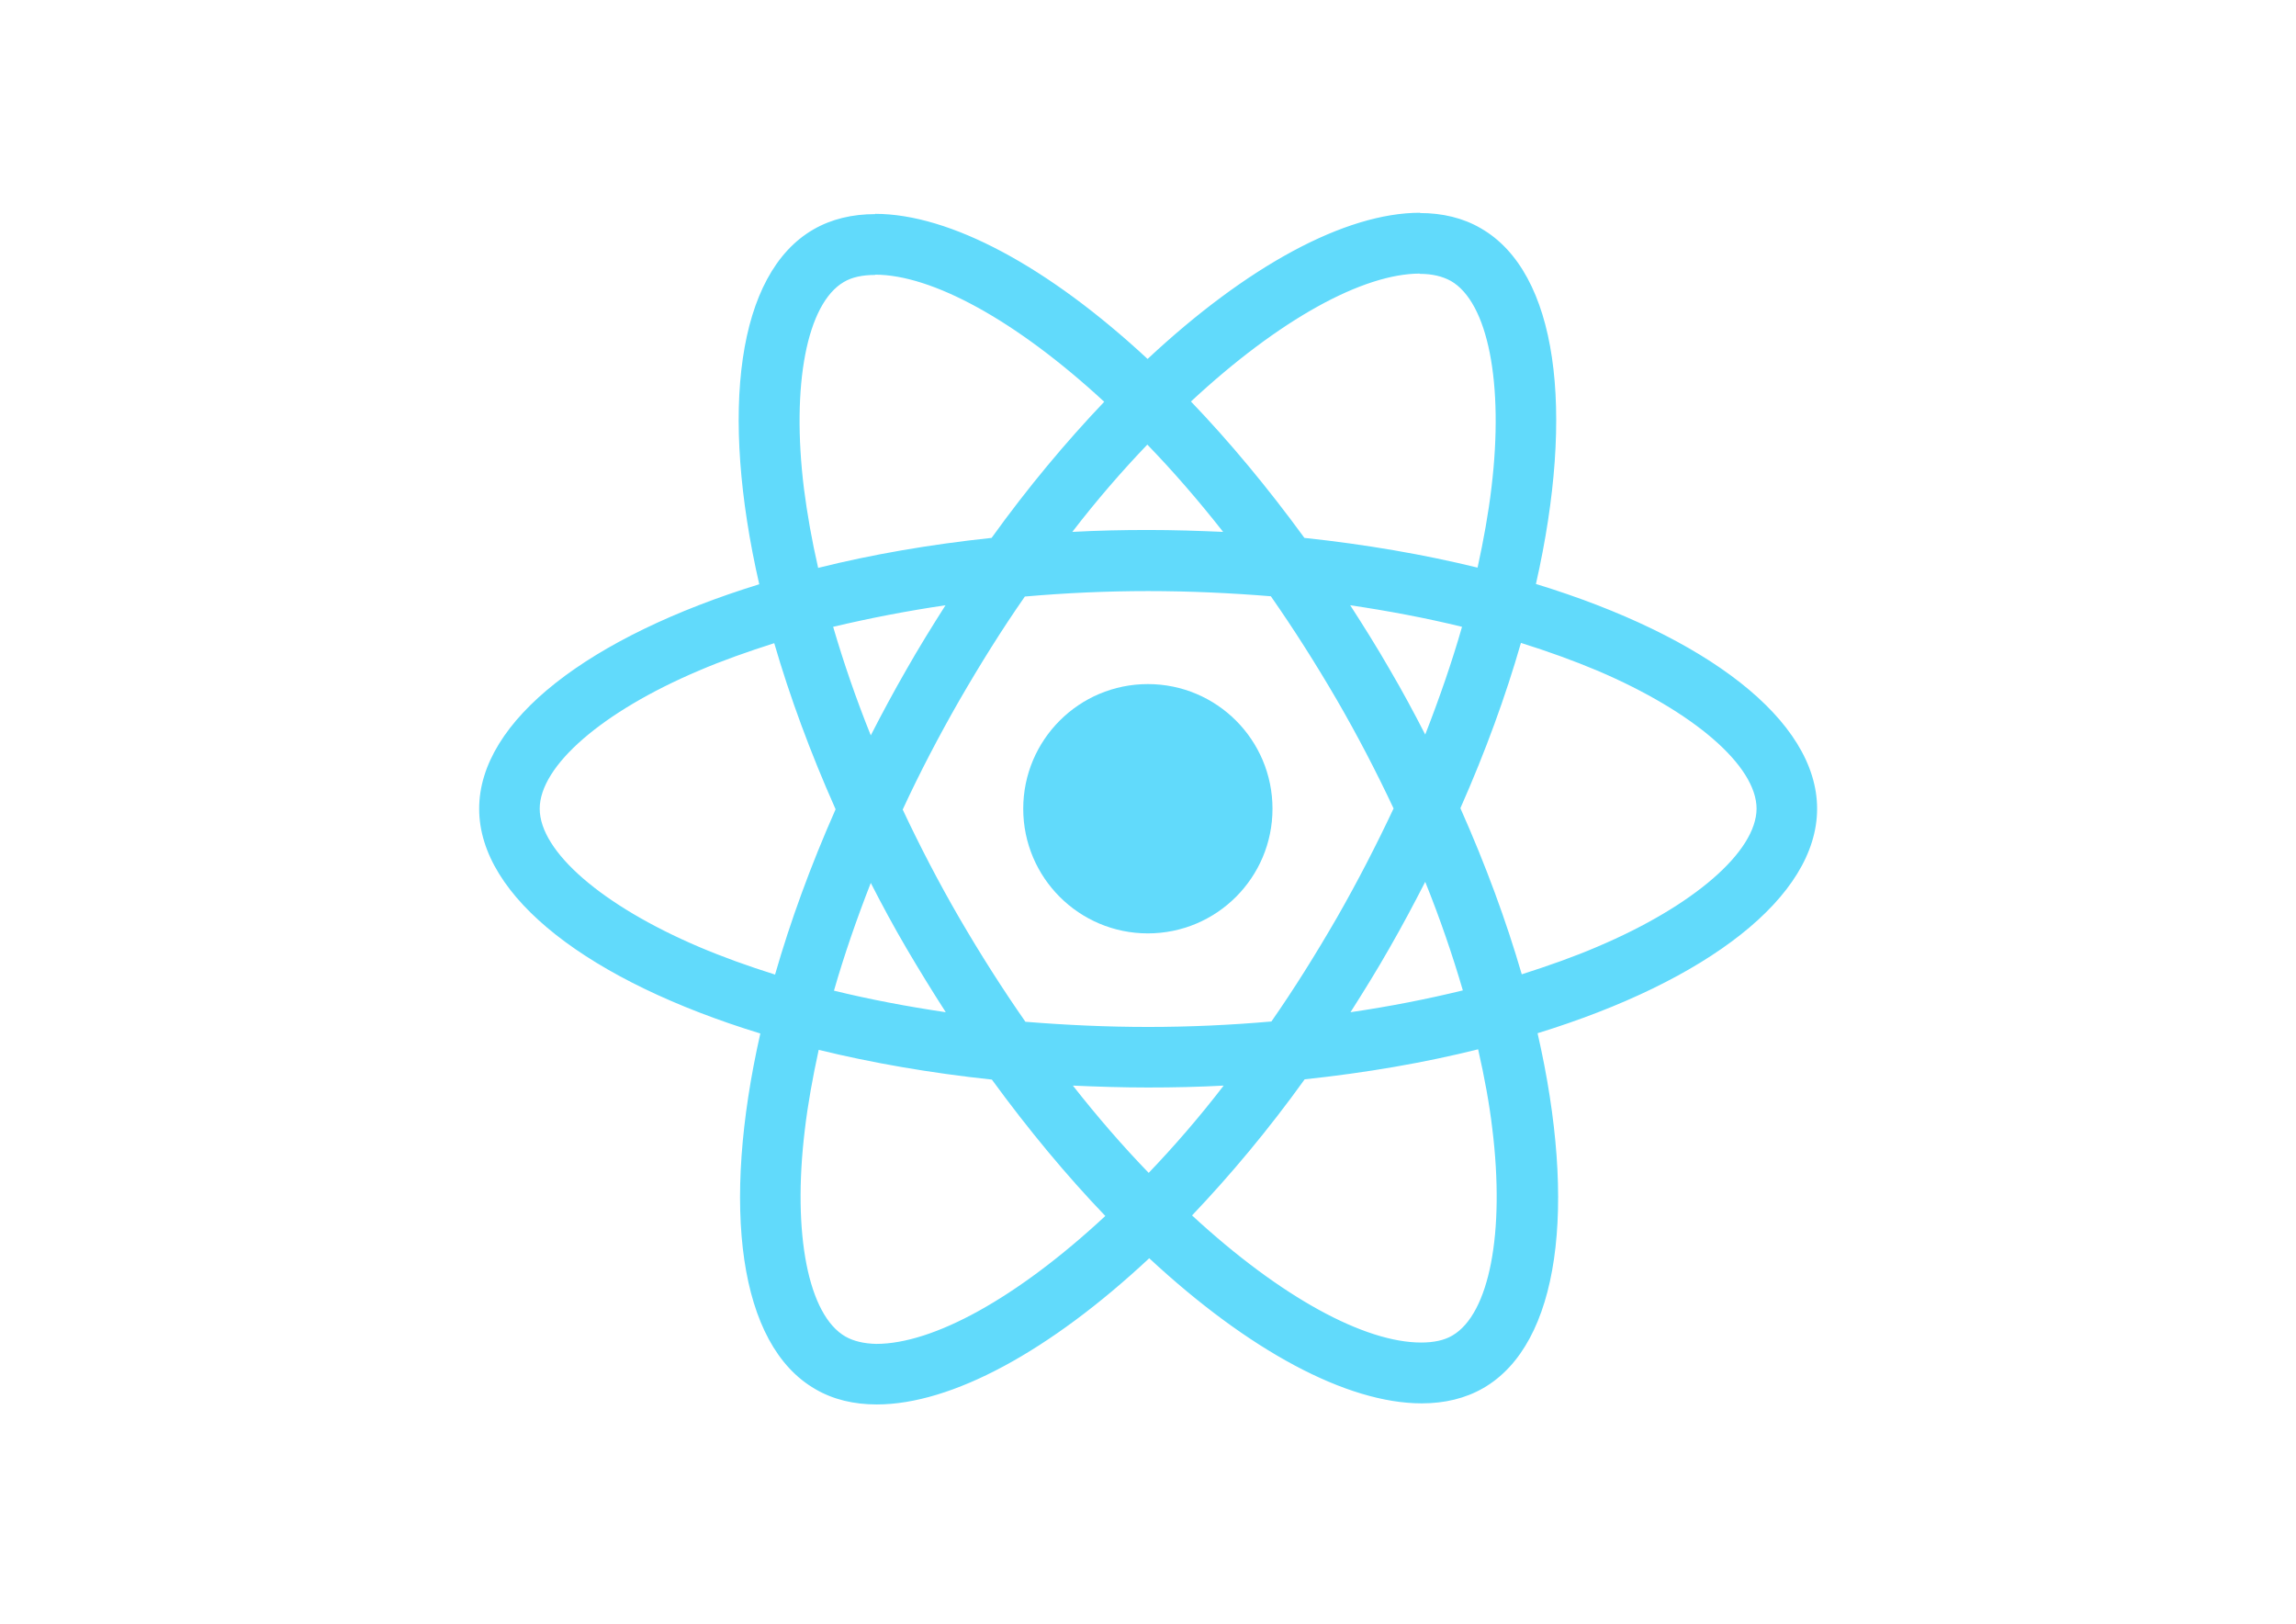
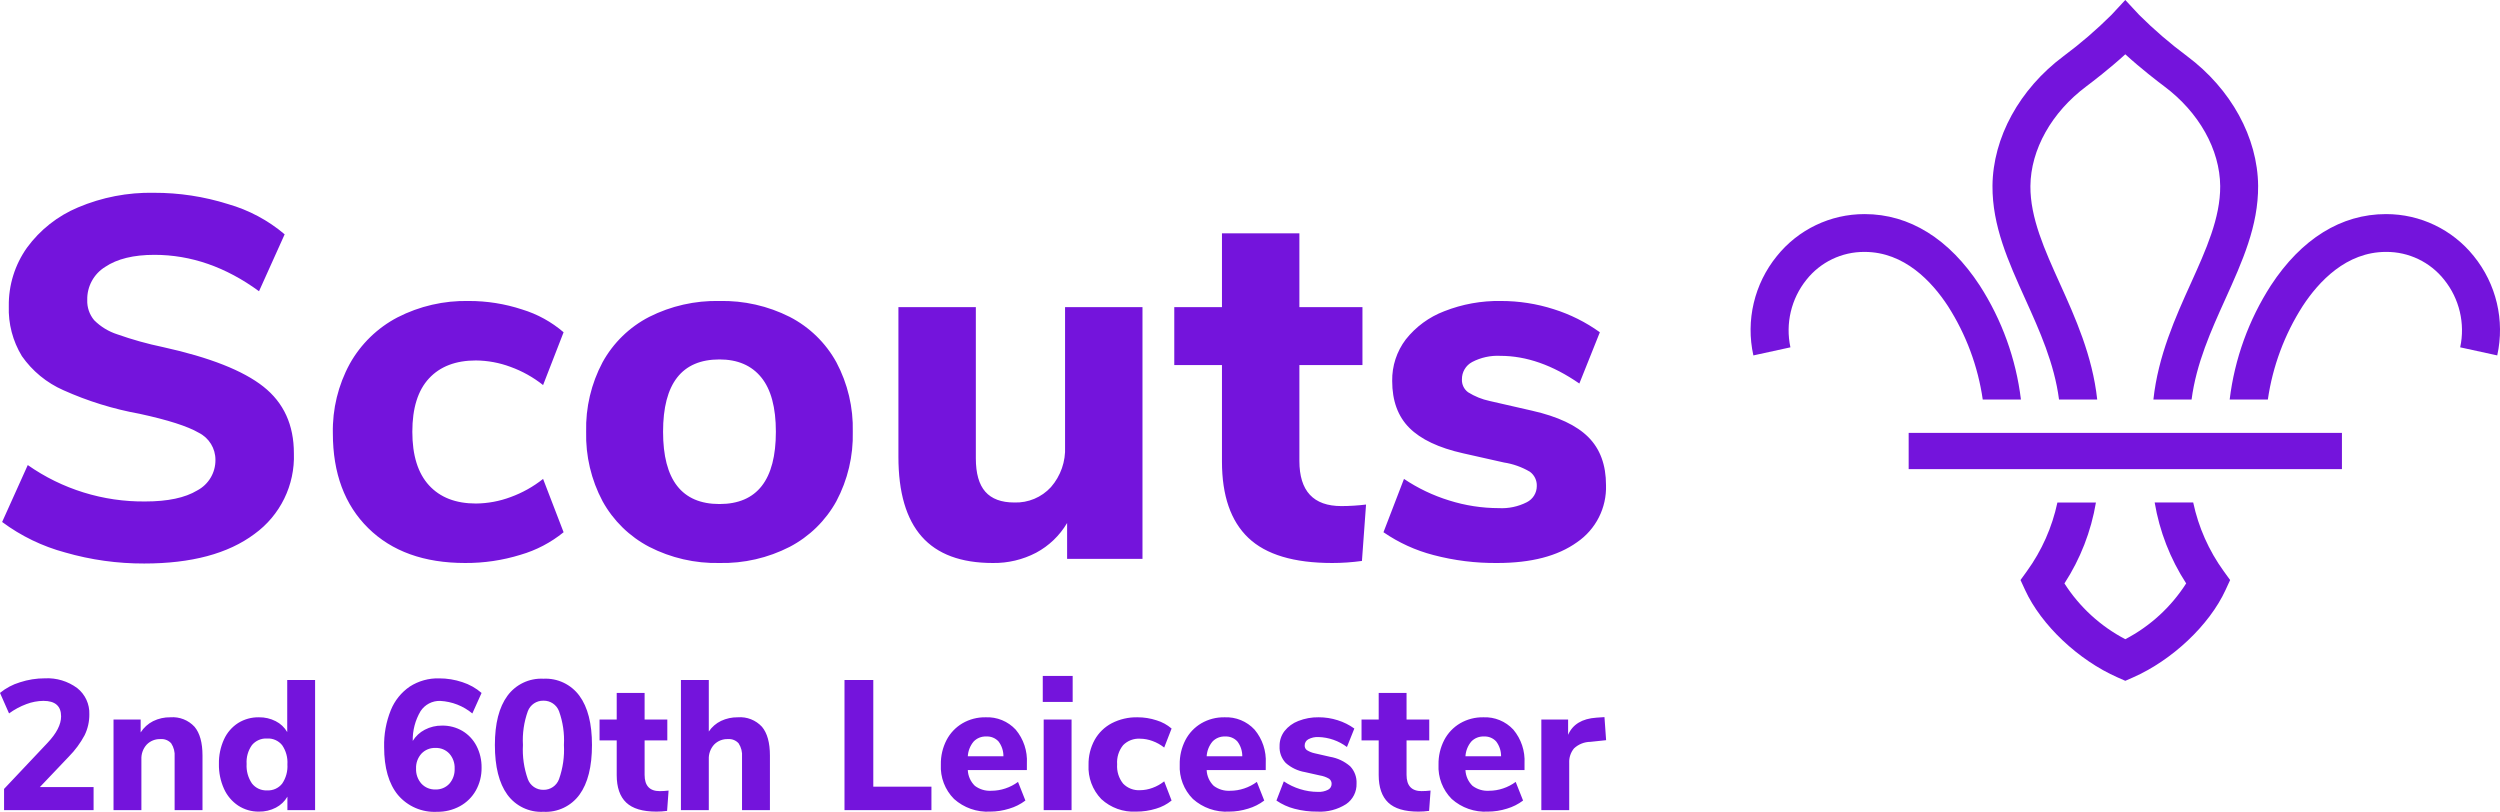
- <svg xmlns="http://www.w3.org/2000/svg" viewBox="0 0 841.9 595.3">
-   <g fill="#61DAFB">
-     <path d="M666.3 296.5c0-32.5-40.7-63.3-103.1-82.4 14.4-63.6 8-114.2-20.2-130.4-6.5-3.8-14.1-5.6-22.4-5.6v22.3c4.6 0 8.3.9 11.4 2.6 13.6 7.8 19.5 37.5 14.9 75.7-1.1 9.4-2.9 19.3-5.1 29.4-19.6-4.8-41-8.5-63.5-10.9-13.5-18.5-27.5-35.3-41.6-50 32.6-30.3 63.2-46.9 84-46.9V78c-27.5 0-63.5 19.6-99.9 53.6-36.4-33.8-72.4-53.2-99.9-53.2v22.3c20.7 0 51.4 16.5 84 46.6-14 14.7-28 31.4-41.3 49.9-22.6 2.4-44 6.1-63.6 11-2.3-10-4-19.7-5.2-29-4.7-38.2 1.1-67.9 14.6-75.8 3-1.8 6.9-2.6 11.5-2.6V78.5c-8.4 0-16 1.8-22.6 5.6-28.1 16.2-34.4 66.7-19.9 130.1-62.2 19.2-102.7 49.9-102.7 82.3 0 32.5 40.7 63.3 103.1 82.4-14.4 63.6-8 114.2 20.2 130.4 6.5 3.8 14.1 5.6 22.5 5.6 27.5 0 63.5-19.6 99.9-53.6 36.4 33.8 72.4 53.2 99.9 53.2 8.4 0 16-1.8 22.6-5.6 28.1-16.2 34.4-66.7 19.9-130.1 62-19.1 102.5-49.9 102.5-82.3zm-130.2-66.7c-3.7 12.9-8.3 26.2-13.5 39.5-4.1-8-8.4-16-13.1-24-4.6-8-9.5-15.8-14.4-23.4 14.2 2.1 27.9 4.7 41 7.9zm-45.8 106.5c-7.8 13.5-15.8 26.3-24.1 38.2-14.9 1.3-30 2-45.2 2-15.1 0-30.2-.7-45-1.9-8.3-11.9-16.4-24.6-24.2-38-7.6-13.1-14.5-26.4-20.8-39.8 6.2-13.4 13.2-26.8 20.7-39.9 7.8-13.5 15.8-26.3 24.1-38.2 14.9-1.3 30-2 45.2-2 15.1 0 30.2.7 45 1.9 8.3 11.9 16.4 24.6 24.2 38 7.6 13.1 14.5 26.4 20.8 39.8-6.3 13.4-13.2 26.8-20.7 39.9zm32.3-13c5.4 13.4 10 26.8 13.8 39.8-13.1 3.2-26.9 5.9-41.2 8 4.9-7.7 9.8-15.6 14.4-23.7 4.6-8 8.9-16.1 13-24.1zM421.2 430c-9.3-9.6-18.6-20.3-27.8-32 9 .4 18.2.7 27.5.7 9.4 0 18.7-.2 27.8-.7-9 11.7-18.3 22.4-27.5 32zm-74.4-58.9c-14.2-2.1-27.9-4.7-41-7.9 3.7-12.9 8.3-26.2 13.5-39.5 4.1 8 8.4 16 13.1 24 4.7 8 9.5 15.8 14.4 23.4zM420.7 163c9.3 9.6 18.6 20.3 27.8 32-9-.4-18.2-.7-27.5-.7-9.4 0-18.7.2-27.8.7 9-11.7 18.3-22.4 27.5-32zm-74 58.9c-4.9 7.7-9.8 15.6-14.4 23.7-4.6 8-8.9 16-13 24-5.4-13.4-10-26.8-13.8-39.8 13.1-3.1 26.9-5.8 41.2-7.9zm-90.5 125.2c-35.4-15.1-58.3-34.9-58.3-50.6 0-15.7 22.9-35.6 58.3-50.6 8.6-3.7 18-7 27.7-10.1 5.7 19.6 13.2 40 22.5 60.9-9.2 20.8-16.6 41.1-22.2 60.6-9.9-3.1-19.3-6.5-28-10.2zM310 490c-13.6-7.8-19.5-37.5-14.9-75.7 1.1-9.4 2.9-19.3 5.1-29.4 19.6 4.8 41 8.5 63.5 10.9 13.5 18.5 27.5 35.3 41.6 50-32.6 30.3-63.2 46.9-84 46.9-4.5-.1-8.3-1-11.3-2.7zm237.2-76.2c4.7 38.2-1.1 67.9-14.6 75.8-3 1.8-6.9 2.6-11.5 2.6-20.7 0-51.4-16.5-84-46.6 14-14.7 28-31.4 41.3-49.9 22.6-2.4 44-6.1 63.6-11 2.3 10.1 4.1 19.8 5.2 29.1zm38.5-66.7c-8.6 3.7-18 7-27.7 10.1-5.7-19.6-13.2-40-22.5-60.9 9.2-20.8 16.6-41.1 22.2-60.6 9.9 3.1 19.3 6.5 28.1 10.2 35.4 15.1 58.3 34.9 58.3 50.6-.1 15.7-23 35.6-58.4 50.6zM320.8 78.4z" />
-     <circle cx="420.9" cy="296.5" r="45.7" />
-     <path d="M520.5 78.1z" />
+ <svg xmlns="http://www.w3.org/2000/svg" width="487.569" height="158.324" viewBox="0 0 487.569 158.324">
+   <g id="Group_2" data-name="Group 2" transform="translate(-1709.584 -1547)">
+     <g id="Scouts_SVG" data-name="Scouts SVG" transform="translate(2051 1547)">
+       <path id="path14" d="M66.425-478.442a79.834,79.834,0,0,1,11.688,31.5H90.962a91.678,91.678,0,0,0-13.847-38.47c-10.279-15.767-23.669-24.105-38.71-24.113h-.091A37.7,37.7,0,0,0,8.853-495.38a39.674,39.674,0,0,0-7.92,33.548l12.465-2.73a27.339,27.339,0,0,1,5.383-22.805,24.7,24.7,0,0,1,19.537-9.4h.064c13.309.008,22.6,9.969,28.043,18.324Z" transform="translate(-0.001 539.865)" fill="none" />
+       <path id="path16" d="M38.5-491.566a46.04,46.04,0,0,1,6.775,18.2h7.447a52.869,52.869,0,0,0-8.026-22.23c-5.958-9.11-13.719-13.929-22.437-13.933h-.053A21.88,21.88,0,0,0,5.13-501.353,22.87,22.87,0,0,0,.54-481.968l7.225-1.577a15.76,15.76,0,0,1,3.12-13.178,14.331,14.331,0,0,1,11.324-5.431h.037c7.714,0,13.1,5.76,16.254,10.588" transform="translate(0 551.284)" fill="#7414dc" />
+       <path id="path18" d="M362.133-171.507a61.283,61.283,0,0,1-10.243-23.151H338.924a72.254,72.254,0,0,0,10.6,27.308c-4.361,7.3-12.188,14.508-20.466,18.819l-.013-.007-.014.007c-8.277-4.311-16.1-11.516-20.465-18.819a72.254,72.254,0,0,0,10.6-27.308H306.193a61.282,61.282,0,0,1-10.242,23.151l-2.17,3.015,1.549,3.381c5.417,11.82,17.927,23.672,31.129,29.491l2.565,1.135.018-.008.019.008,2.565-1.135c13.2-5.819,25.712-17.671,31.129-29.491l1.549-3.381Z" transform="translate(-255.965 267.255)" fill="none" />
+       <path id="path20" d="M333.4-181.28a35.352,35.352,0,0,1-5.937-13.378h-7.515a41.671,41.671,0,0,0,6.142,15.78A31.239,31.239,0,0,1,314.227-168l-.008,0-.007,0a31.238,31.238,0,0,1-11.862-10.874,41.675,41.675,0,0,0,6.142-15.78h-7.515a35.353,35.353,0,0,1-5.937,13.378l-1.258,1.742.9,1.954c3.14,6.829,10.391,13.678,18.043,17.041l1.487.655.011,0,.01,0,1.488-.655c7.651-3.363,14.9-10.212,18.042-17.041l.9-1.954L333.4-181.28" transform="translate(-241.143 292.658)" fill="#7414dc" />
+       <path id="path22" d="M545.983-478.442a79.836,79.836,0,0,0-11.689,31.5H521.445a91.69,91.69,0,0,1,13.847-38.47c10.28-15.767,23.669-24.105,38.71-24.113h.091a37.706,37.706,0,0,1,29.461,14.148,39.674,39.674,0,0,1,7.919,33.548l-12.464-2.73a27.341,27.341,0,0,0-5.384-22.805,24.7,24.7,0,0,0-19.537-9.4h-.065c-13.308.008-22.6,9.969-28.042,18.324Z" transform="translate(-466.253 539.865)" fill="none" />
+       <path id="path24" d="M535.669-491.566a46.037,46.037,0,0,0-6.775,18.2h-7.447a52.871,52.871,0,0,1,8.026-22.23c5.958-9.11,13.719-13.929,22.437-13.933h.053a21.88,21.88,0,0,1,17.076,8.175,22.876,22.876,0,0,1,4.591,19.385l-7.225-1.577a15.76,15.76,0,0,0-3.12-13.178,14.33,14.33,0,0,0-11.324-5.431h-.038c-7.714,0-13.1,5.76-16.254,10.588" transform="translate(-428.016 551.284)" fill="#7414dc" />
+       <path id="path26" d="M285.654-608.445H298.5c-1.6-14.8-7.41-27.7-12.557-39.128-5.139-11.4-9.99-22.17-9.921-32.9.107-12.343,7.145-24.925,18.831-33.674,2.048-1.542,7.868-6.009,13.1-10.813,5.232,4.8,11.052,9.271,13.1,10.813,11.687,8.748,18.724,21.331,18.832,33.674.069,10.733-4.782,21.5-9.921,32.9-5.148,11.426-10.955,24.325-12.557,39.128h12.848c1.588-12.224,6.546-23.224,11.349-33.887,5.722-12.7,11.128-24.706,11.046-38.242-.148-16.315-9.1-32.675-23.937-43.784-1.751-1.324-10.857-8.263-16.092-13.9l-4.666-5.032-4.666,5.032c-5.235,5.638-14.341,12.576-16.092,13.9-14.843,11.109-23.789,27.469-23.938,43.784-.082,13.536,5.324,25.537,11.046,38.242,4.8,10.663,9.76,21.662,11.348,33.887Z" transform="translate(-234.879 743.29)" fill="none" />
+       <path id="path28" d="M276.241-665.37h7.447c-.929-8.554-4.295-16.008-7.278-22.61s-5.791-12.811-5.751-19.014c.062-7.132,4.141-14.4,10.915-19.458,1.186-.891,4.56-3.471,7.593-6.247,3.033,2.776,6.406,5.356,7.593,6.247,6.773,5.056,10.853,12.326,10.914,19.458.041,6.2-2.771,12.427-5.75,19.014s-6.349,14.056-7.278,22.61h7.447c.921-7.064,3.794-13.42,6.578-19.581,3.316-7.341,6.45-14.276,6.4-22.1-.086-9.428-5.272-18.88-13.875-25.3a85.327,85.327,0,0,1-9.327-8.032l-2.705-2.908-2.7,2.908a85.352,85.352,0,0,1-9.326,8.032c-8.6,6.42-13.789,15.872-13.875,25.3-.048,7.821,3.085,14.757,6.4,22.1,2.783,6.161,5.657,12.518,6.578,19.581" transform="translate(-216.09 743.289)" fill="#7414dc" />
+       <path id="path30" d="M172.042-270.655v12.232H211.83v-12.232H172.042" transform="translate(-118.859 351.612)" fill="none" />
+       <path id="path32" d="M172.044-270.657v7.069h84.5v-7.069h-84.5" transform="translate(-141.218 355.081)" fill="#7414dc" />
+     </g>
+     <path id="Path_8" data-name="Path 8" d="M31.7.9A54.916,54.916,0,0,1,16.3-1.25,36.475,36.475,0,0,1,4-7.2L9-18.3a39.149,39.149,0,0,0,22.9,7.1q6.6,0,10.15-2.15A6.646,6.646,0,0,0,45.6-19.3a5.876,5.876,0,0,0-3.25-5.3Q39.1-26.5,30.8-28.3a63.984,63.984,0,0,1-14.85-4.6,19.4,19.4,0,0,1-8.1-6.65A17.615,17.615,0,0,1,5.3-49.3,19.2,19.2,0,0,1,8.85-60.7a23.661,23.661,0,0,1,9.95-7.85A36.073,36.073,0,0,1,33.6-71.4a47.594,47.594,0,0,1,14.45,2.2A29.617,29.617,0,0,1,59.1-63.3l-5,11.1q-9.7-7.1-20.4-7.1-6.1,0-9.6,2.35a7.373,7.373,0,0,0-3.5,6.45,5.8,5.8,0,0,0,1.35,3.95,11.214,11.214,0,0,0,4.5,2.75,68.751,68.751,0,0,0,8.95,2.5q13.6,3,19.55,7.7t5.95,13A18.59,18.59,0,0,1,53.2-4.85Q45.5.9,31.7.9ZM94.3.8Q82.3.8,75.4-6T68.5-24.5a27.108,27.108,0,0,1,3.3-13.55,22.734,22.734,0,0,1,9.3-9.05A29.1,29.1,0,0,1,95-50.3a32.971,32.971,0,0,1,10.4,1.65,22.373,22.373,0,0,1,8.1,4.45l-4,10.3a22.481,22.481,0,0,0-6.35-3.55A19.742,19.742,0,0,0,96.4-38.7q-5.9,0-9.15,3.5T84-24.8q0,6.9,3.25,10.45T96.4-10.8a19.742,19.742,0,0,0,6.75-1.25,22.481,22.481,0,0,0,6.35-3.55l4,10.4a23.853,23.853,0,0,1-8.4,4.4A35.874,35.874,0,0,1,94.3.8Zm49.6,0a28.657,28.657,0,0,1-13.7-3.15,22.09,22.09,0,0,1-9.1-8.9,27.426,27.426,0,0,1-3.2-13.55,27.426,27.426,0,0,1,3.2-13.55,21.774,21.774,0,0,1,9.1-8.85,29.036,29.036,0,0,1,13.7-3.1,29.036,29.036,0,0,1,13.7,3.1,21.774,21.774,0,0,1,9.1,8.85,27.426,27.426,0,0,1,3.2,13.55,27.426,27.426,0,0,1-3.2,13.55,22.09,22.09,0,0,1-9.1,8.9A28.657,28.657,0,0,1,143.9.8Zm0-11.5q11,0,11-14.1,0-7.1-2.85-10.6t-8.15-3.5q-11,0-11,14.1T143.9-10.7Zm82.5-38.4V0H211.7V-7a15.537,15.537,0,0,1-6.05,5.8,17.672,17.672,0,0,1-8.45,2q-9.3,0-13.85-5.15T178.8-19.9V-49.1h15.1v29.5q0,4.4,1.85,6.5T201.4-11a9.25,9.25,0,0,0,7.15-3,11.234,11.234,0,0,0,2.75-7.9V-49.1Zm38.8,38.8a40.319,40.319,0,0,0,4.8-.3l-.8,11a42.4,42.4,0,0,1-5.8.4q-11.2,0-16.35-4.9T241.9-19V-37.8h-9.3V-49.1h9.3V-63.5H257v14.4h12.3v11.3H257v18.7Q257-10.3,265.2-10.3ZM295.6.8A46.985,46.985,0,0,1,283.15-.75,30.871,30.871,0,0,1,273.4-5.2l4-10.4a33.476,33.476,0,0,0,8.8,4.2,32.349,32.349,0,0,0,9.7,1.5,10.777,10.777,0,0,0,5.45-1.15,3.518,3.518,0,0,0,1.95-3.15,3.284,3.284,0,0,0-1.35-2.8,14.247,14.247,0,0,0-5.05-1.8l-8-1.8q-7.1-1.6-10.45-4.95T275.1-34.7a13.051,13.051,0,0,1,2.65-8.1,17.5,17.5,0,0,1,7.5-5.5,28.773,28.773,0,0,1,11.05-2,33.591,33.591,0,0,1,10.3,1.6,31.638,31.638,0,0,1,9,4.5l-4,10q-7.8-5.4-15.4-5.4a10.687,10.687,0,0,0-5.5,1.2,3.765,3.765,0,0,0-2,3.4,2.949,2.949,0,0,0,1.2,2.5,13.035,13.035,0,0,0,4.2,1.7l8.3,1.9q7.5,1.7,10.95,5.15t3.45,9.35a12.973,12.973,0,0,1-5.65,11.15Q305.5.8,295.6.8Z" transform="translate(1706 1656)" fill="#7414dc" />
+     <path id="Path_9" data-name="Path 9" d="M19.836-4.5V0H2.376V-4.14l8.46-8.964Q13.5-15.912,13.5-18.288q0-3.024-3.456-3.024a9.66,9.66,0,0,0-3.312.63,14.093,14.093,0,0,0-3.384,1.818l-1.764-4a11.262,11.262,0,0,1,3.888-2.07,15.6,15.6,0,0,1,4.86-.774A9.748,9.748,0,0,1,16.65-23.8a6.238,6.238,0,0,1,2.358,5.112,9.113,9.113,0,0,1-.918,4.068,18,18,0,0,1-3.078,4.176L9.36-4.5ZM34.812-18.108a5.8,5.8,0,0,1,4.716,1.854q1.548,1.854,1.548,5.6V0H35.64V-10.4a4.185,4.185,0,0,0-.666-2.628,2.5,2.5,0,0,0-2.07-.828,3.574,3.574,0,0,0-2.718,1.08A4.009,4.009,0,0,0,29.16-9.9V0H23.724V-17.676h5.292v2.52a6.194,6.194,0,0,1,2.43-2.2A7.349,7.349,0,0,1,34.812-18.108ZM63.036-25.38V0h-5.4V-2.628a5.536,5.536,0,0,1-2.25,2.142,6.915,6.915,0,0,1-3.294.774,7.214,7.214,0,0,1-4.05-1.17A7.762,7.762,0,0,1,45.27-4.158,11.259,11.259,0,0,1,44.28-9a11.02,11.02,0,0,1,.99-4.806,7.479,7.479,0,0,1,2.754-3.186,7.445,7.445,0,0,1,4.068-1.116,6.971,6.971,0,0,1,3.258.756,5.418,5.418,0,0,1,2.25,2.124V-25.38ZM53.676-3.852A3.5,3.5,0,0,0,56.61-5.166a6,6,0,0,0,1.026-3.762,5.921,5.921,0,0,0-1.026-3.744,3.523,3.523,0,0,0-2.934-1.3,3.6,3.6,0,0,0-2.952,1.278A5.7,5.7,0,0,0,49.68-9a6.084,6.084,0,0,0,1.044,3.8A3.515,3.515,0,0,0,53.676-3.852ZM87.8-16.488a7.6,7.6,0,0,1,3.978,1.044,7.29,7.29,0,0,1,2.736,2.916,8.947,8.947,0,0,1,.99,4.248,8.832,8.832,0,0,1-1.116,4.446,7.907,7.907,0,0,1-3.1,3.06,9.048,9.048,0,0,1-4.464,1.1A9.334,9.334,0,0,1,79.2-2.952q-2.7-3.276-2.7-9.36a18.07,18.07,0,0,1,1.3-7.182A10.205,10.205,0,0,1,81.5-24.1a10.105,10.105,0,0,1,5.724-1.6,14.145,14.145,0,0,1,4.536.738,10.744,10.744,0,0,1,3.744,2.106l-1.8,4a10.709,10.709,0,0,0-6.264-2.448,4.413,4.413,0,0,0-3.834,2A10.92,10.92,0,0,0,82.08-13.5a5.95,5.95,0,0,1,2.34-2.178A7.051,7.051,0,0,1,87.8-16.488Zm-1.3,12.456a3.516,3.516,0,0,0,2.718-1.116A4.19,4.19,0,0,0,90.252-8.1a4.139,4.139,0,0,0-1.026-2.916,3.516,3.516,0,0,0-2.718-1.116,3.573,3.573,0,0,0-2.736,1.116A4.1,4.1,0,0,0,82.728-8.1a4.161,4.161,0,0,0,1.044,2.934A3.544,3.544,0,0,0,86.508-4.032ZM107.568.324a8.159,8.159,0,0,1-7.038-3.348Q98.1-6.372,98.1-12.708q0-6.264,2.448-9.594a8.185,8.185,0,0,1,7.02-3.33,8.185,8.185,0,0,1,7.02,3.33q2.448,3.33,2.448,9.594,0,6.336-2.43,9.684A8.159,8.159,0,0,1,107.568.324Zm0-4.284a3.173,3.173,0,0,0,3.042-2.088,17.107,17.107,0,0,0,.954-6.66,16.7,16.7,0,0,0-.954-6.588,3.173,3.173,0,0,0-3.042-2.052,3.173,3.173,0,0,0-3.042,2.052,16.7,16.7,0,0,0-.954,6.588,17.107,17.107,0,0,0,.954,6.66A3.173,3.173,0,0,0,107.568-3.96Zm22.68.252a14.515,14.515,0,0,0,1.728-.108l-.288,3.96A15.264,15.264,0,0,1,129.6.288q-4.032,0-5.886-1.764T121.86-6.84v-6.768h-3.348v-4.068h3.348V-22.86H127.3v5.184h4.428v4.068H127.3v6.732Q127.3-3.708,130.248-3.708Zm15.228-14.4a5.8,5.8,0,0,1,4.716,1.854q1.548,1.854,1.548,5.6V0H146.3V-10.4a4.185,4.185,0,0,0-.666-2.628,2.5,2.5,0,0,0-2.07-.828,3.574,3.574,0,0,0-2.718,1.08,4.009,4.009,0,0,0-1.026,2.88V0h-5.436V-25.38h5.436v10.044a6.031,6.031,0,0,1,2.394-2.07A7.413,7.413,0,0,1,145.476-18.108Zm20.808-7.272H171.9V-4.572h11.34V0H166.284ZM201.852-7.812h-11.52a4.551,4.551,0,0,0,1.386,3.078,4.869,4.869,0,0,0,3.222.954,8.547,8.547,0,0,0,2.718-.45,8.757,8.757,0,0,0,2.466-1.278l1.44,3.636a9.825,9.825,0,0,1-3.15,1.584,12.5,12.5,0,0,1-3.726.576,9.751,9.751,0,0,1-7.038-2.466,8.86,8.86,0,0,1-2.574-6.714,10,10,0,0,1,1.116-4.788,8.181,8.181,0,0,1,3.1-3.258,8.677,8.677,0,0,1,4.5-1.17,7.536,7.536,0,0,1,5.886,2.412,9.412,9.412,0,0,1,2.178,6.552Zm-7.92-6.552a3.2,3.2,0,0,0-2.466.99,4.931,4.931,0,0,0-1.134,2.862h6.948a4.7,4.7,0,0,0-.954-2.88A3,3,0,0,0,193.932-14.364Zm11.2-3.312h5.436V0h-5.436Zm5.652-8.5V-21.1h-5.832v-5.076ZM223.164.288a9.272,9.272,0,0,1-6.8-2.448,8.926,8.926,0,0,1-2.484-6.66,9.759,9.759,0,0,1,1.188-4.878,8.184,8.184,0,0,1,3.348-3.258,10.475,10.475,0,0,1,5-1.152,11.87,11.87,0,0,1,3.744.594,8.054,8.054,0,0,1,2.916,1.6l-1.44,3.708a8.093,8.093,0,0,0-2.286-1.278,7.107,7.107,0,0,0-2.43-.45,4.273,4.273,0,0,0-3.294,1.26,5.324,5.324,0,0,0-1.17,3.744,5.394,5.394,0,0,0,1.17,3.762,4.241,4.241,0,0,0,3.294,1.278,7.107,7.107,0,0,0,2.43-.45,8.093,8.093,0,0,0,2.286-1.278l1.44,3.744a8.587,8.587,0,0,1-3.024,1.584A12.915,12.915,0,0,1,223.164.288Zm25.272-8.1h-11.52A4.551,4.551,0,0,0,238.3-4.734a4.869,4.869,0,0,0,3.222.954,8.547,8.547,0,0,0,2.718-.45,8.757,8.757,0,0,0,2.466-1.278l1.44,3.636A9.825,9.825,0,0,1,245-.288a12.5,12.5,0,0,1-3.726.576,9.751,9.751,0,0,1-7.038-2.466,8.86,8.86,0,0,1-2.574-6.714,10,10,0,0,1,1.116-4.788,8.181,8.181,0,0,1,3.1-3.258,8.677,8.677,0,0,1,4.5-1.17,7.536,7.536,0,0,1,5.886,2.412,9.412,9.412,0,0,1,2.178,6.552Zm-7.92-6.552a3.2,3.2,0,0,0-2.466.99,4.931,4.931,0,0,0-1.134,2.862h6.948a4.7,4.7,0,0,0-.954-2.88A3,3,0,0,0,240.516-14.364Zm18,14.652a16.915,16.915,0,0,1-4.482-.558,11.114,11.114,0,0,1-3.51-1.6l1.44-3.744A12.052,12.052,0,0,0,255.132-4.1a11.646,11.646,0,0,0,3.492.54,3.88,3.88,0,0,0,1.962-.414,1.266,1.266,0,0,0,.7-1.134A1.182,1.182,0,0,0,260.8-6.12a5.129,5.129,0,0,0-1.818-.648l-2.88-.648A7.6,7.6,0,0,1,252.342-9.2a4.451,4.451,0,0,1-1.206-3.294,4.7,4.7,0,0,1,.954-2.916,6.3,6.3,0,0,1,2.7-1.98,10.358,10.358,0,0,1,3.978-.72,12.093,12.093,0,0,1,3.708.576,11.39,11.39,0,0,1,3.24,1.62l-1.44,3.6a9.724,9.724,0,0,0-5.544-1.944,3.847,3.847,0,0,0-1.98.432,1.355,1.355,0,0,0-.72,1.224,1.062,1.062,0,0,0,.432.9,4.692,4.692,0,0,0,1.512.612l2.988.684a8.006,8.006,0,0,1,3.942,1.854,4.548,4.548,0,0,1,1.242,3.366,4.67,4.67,0,0,1-2.034,4.014A9.456,9.456,0,0,1,258.516.288Zm20.34-4a14.515,14.515,0,0,0,1.728-.108L280.3.144a15.264,15.264,0,0,1-2.088.144q-4.032,0-5.886-1.764T270.468-6.84v-6.768H267.12v-4.068h3.348V-22.86H275.9v5.184h4.428v4.068H275.9v6.732Q275.9-3.708,278.856-3.708Zm20.052-4.1h-11.52a4.551,4.551,0,0,0,1.386,3.078A4.869,4.869,0,0,0,292-3.78a8.547,8.547,0,0,0,2.718-.45,8.757,8.757,0,0,0,2.466-1.278l1.44,3.636a9.825,9.825,0,0,1-3.15,1.584,12.5,12.5,0,0,1-3.726.576,9.751,9.751,0,0,1-7.038-2.466,8.86,8.86,0,0,1-2.574-6.714,10,10,0,0,1,1.116-4.788,8.181,8.181,0,0,1,3.1-3.258,8.677,8.677,0,0,1,4.5-1.17A7.536,7.536,0,0,1,296.73-15.7a9.412,9.412,0,0,1,2.178,6.552Zm-7.92-6.552a3.2,3.2,0,0,0-2.466.99,4.931,4.931,0,0,0-1.134,2.862h6.948a4.7,4.7,0,0,0-.954-2.88A3,3,0,0,0,290.988-14.364Zm23.832.72-3.06.324a4.733,4.733,0,0,0-3.2,1.278,4.119,4.119,0,0,0-.936,2.826V0h-5.436V-17.676h5.22v2.988q1.332-3.06,5.508-3.348l1.584-.108Z" transform="translate(1708 1705)" fill="#7414dc" />
  </g>
</svg>
